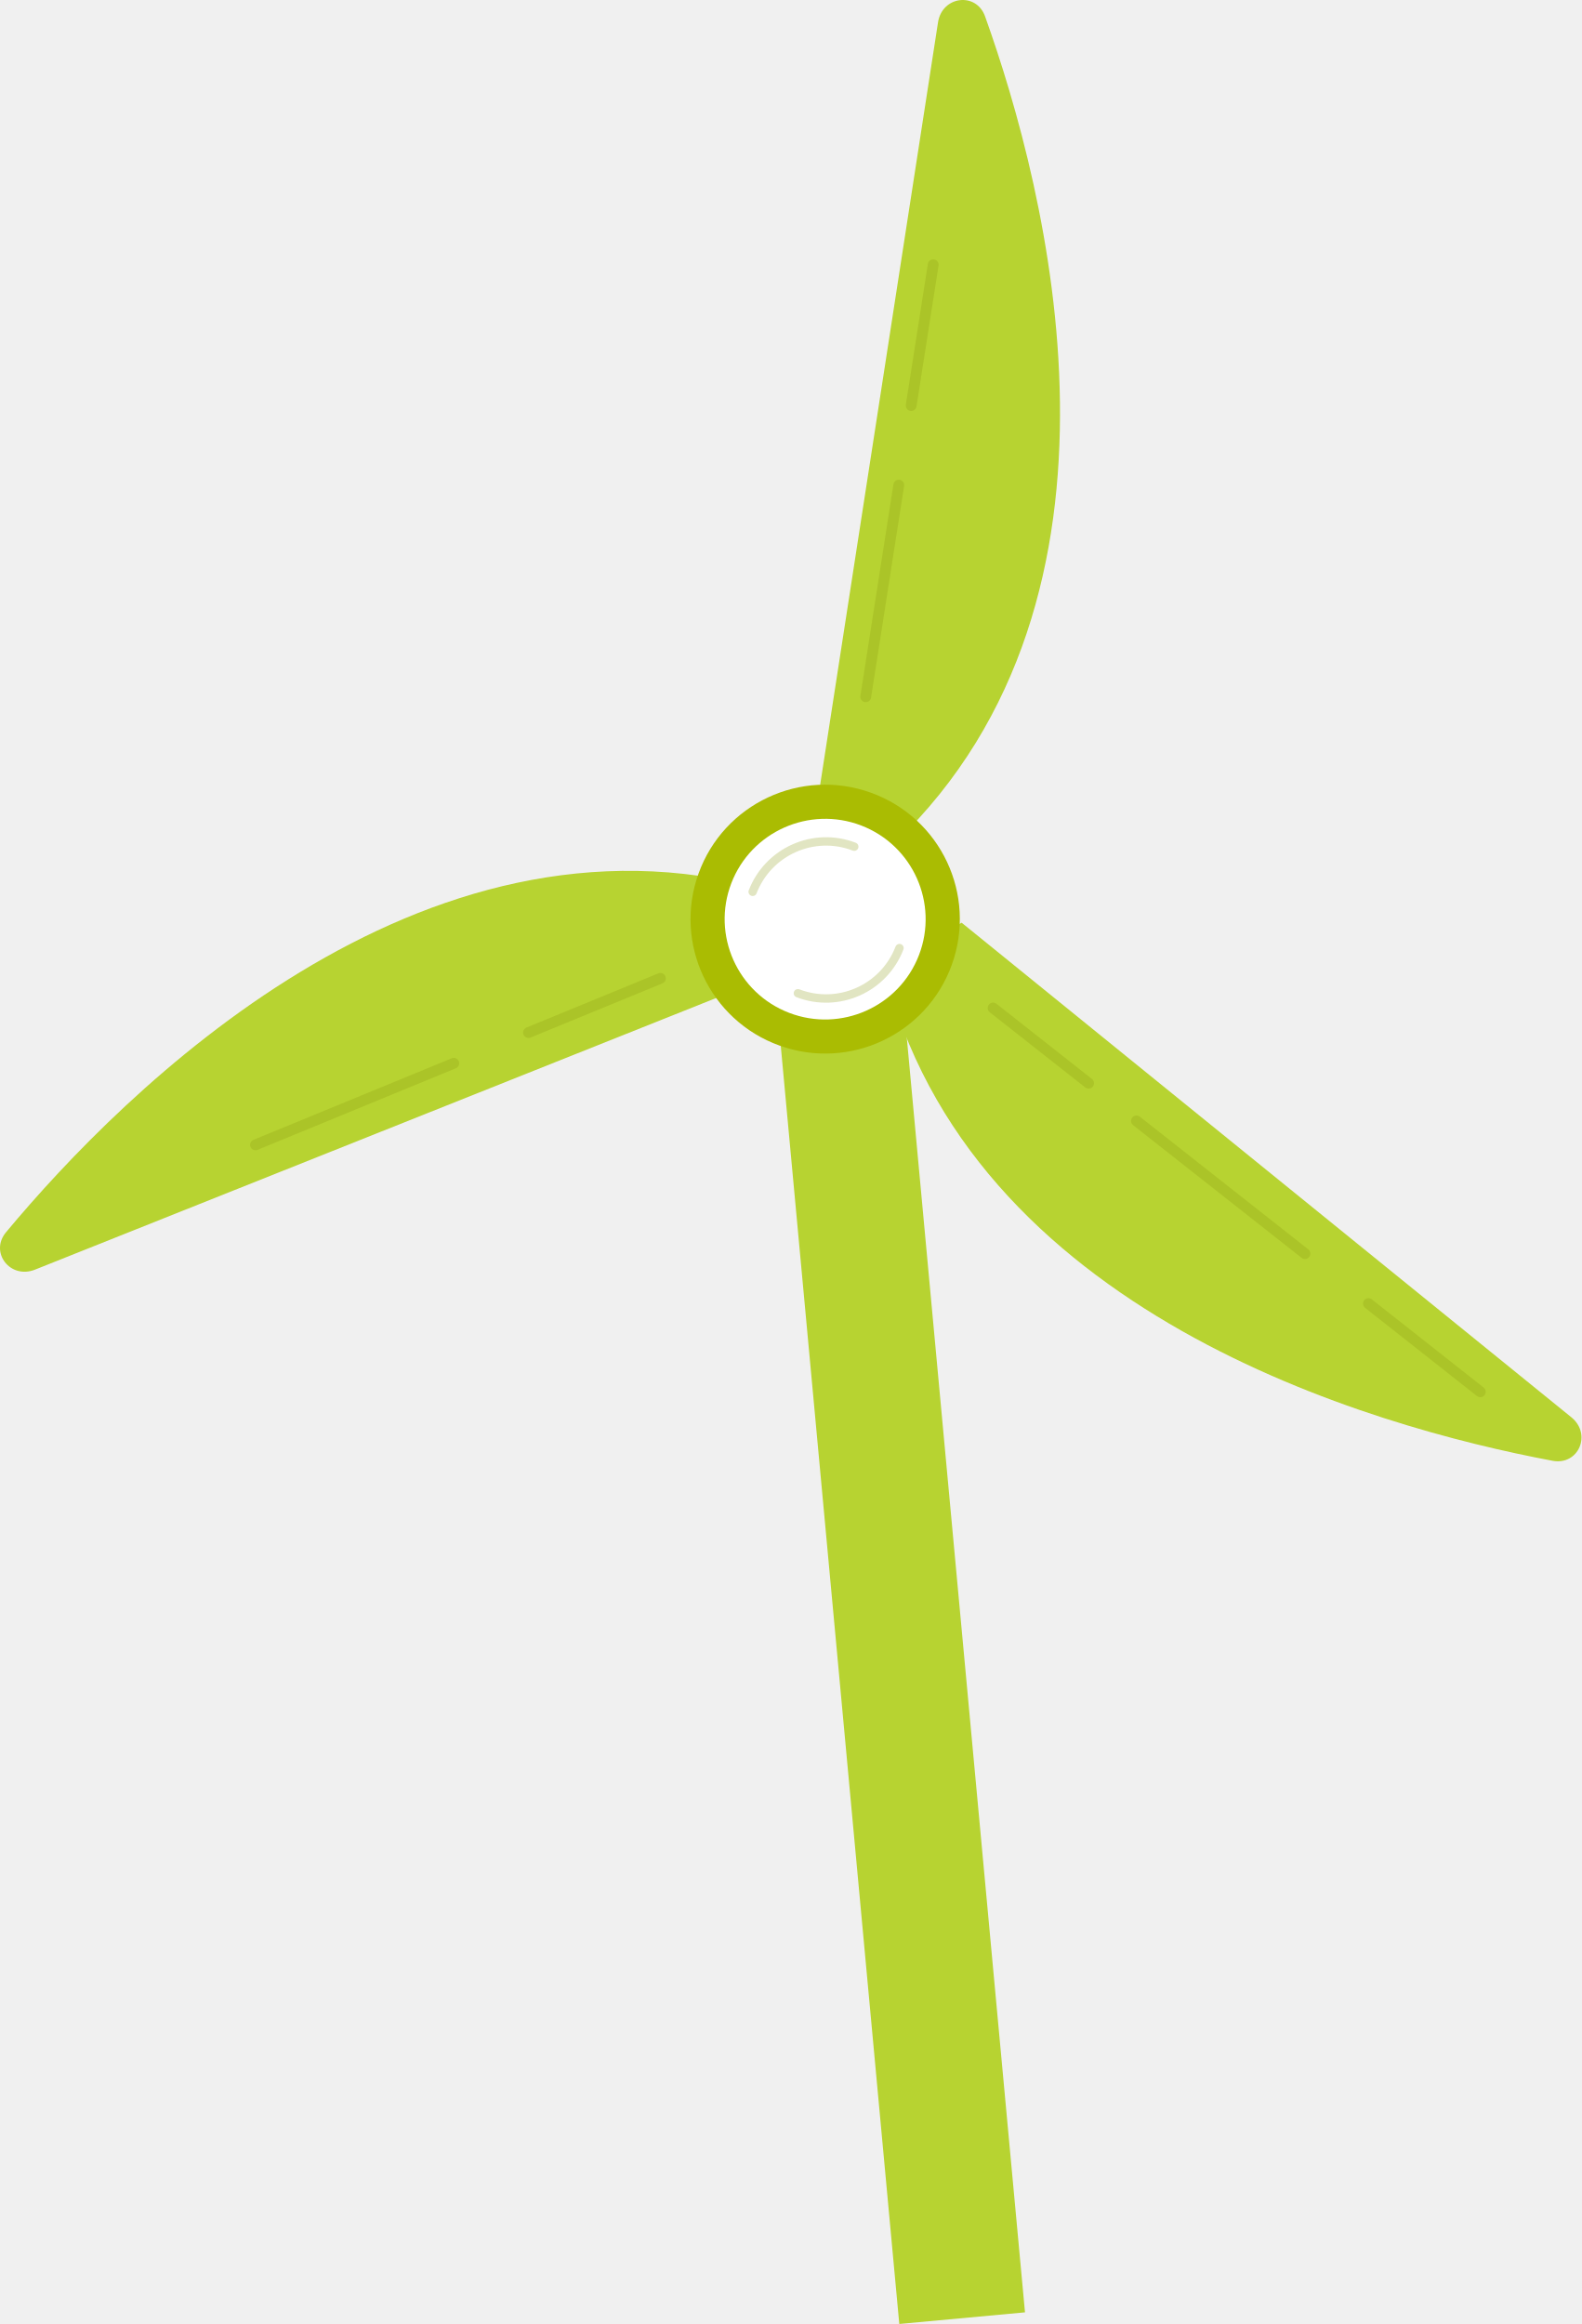
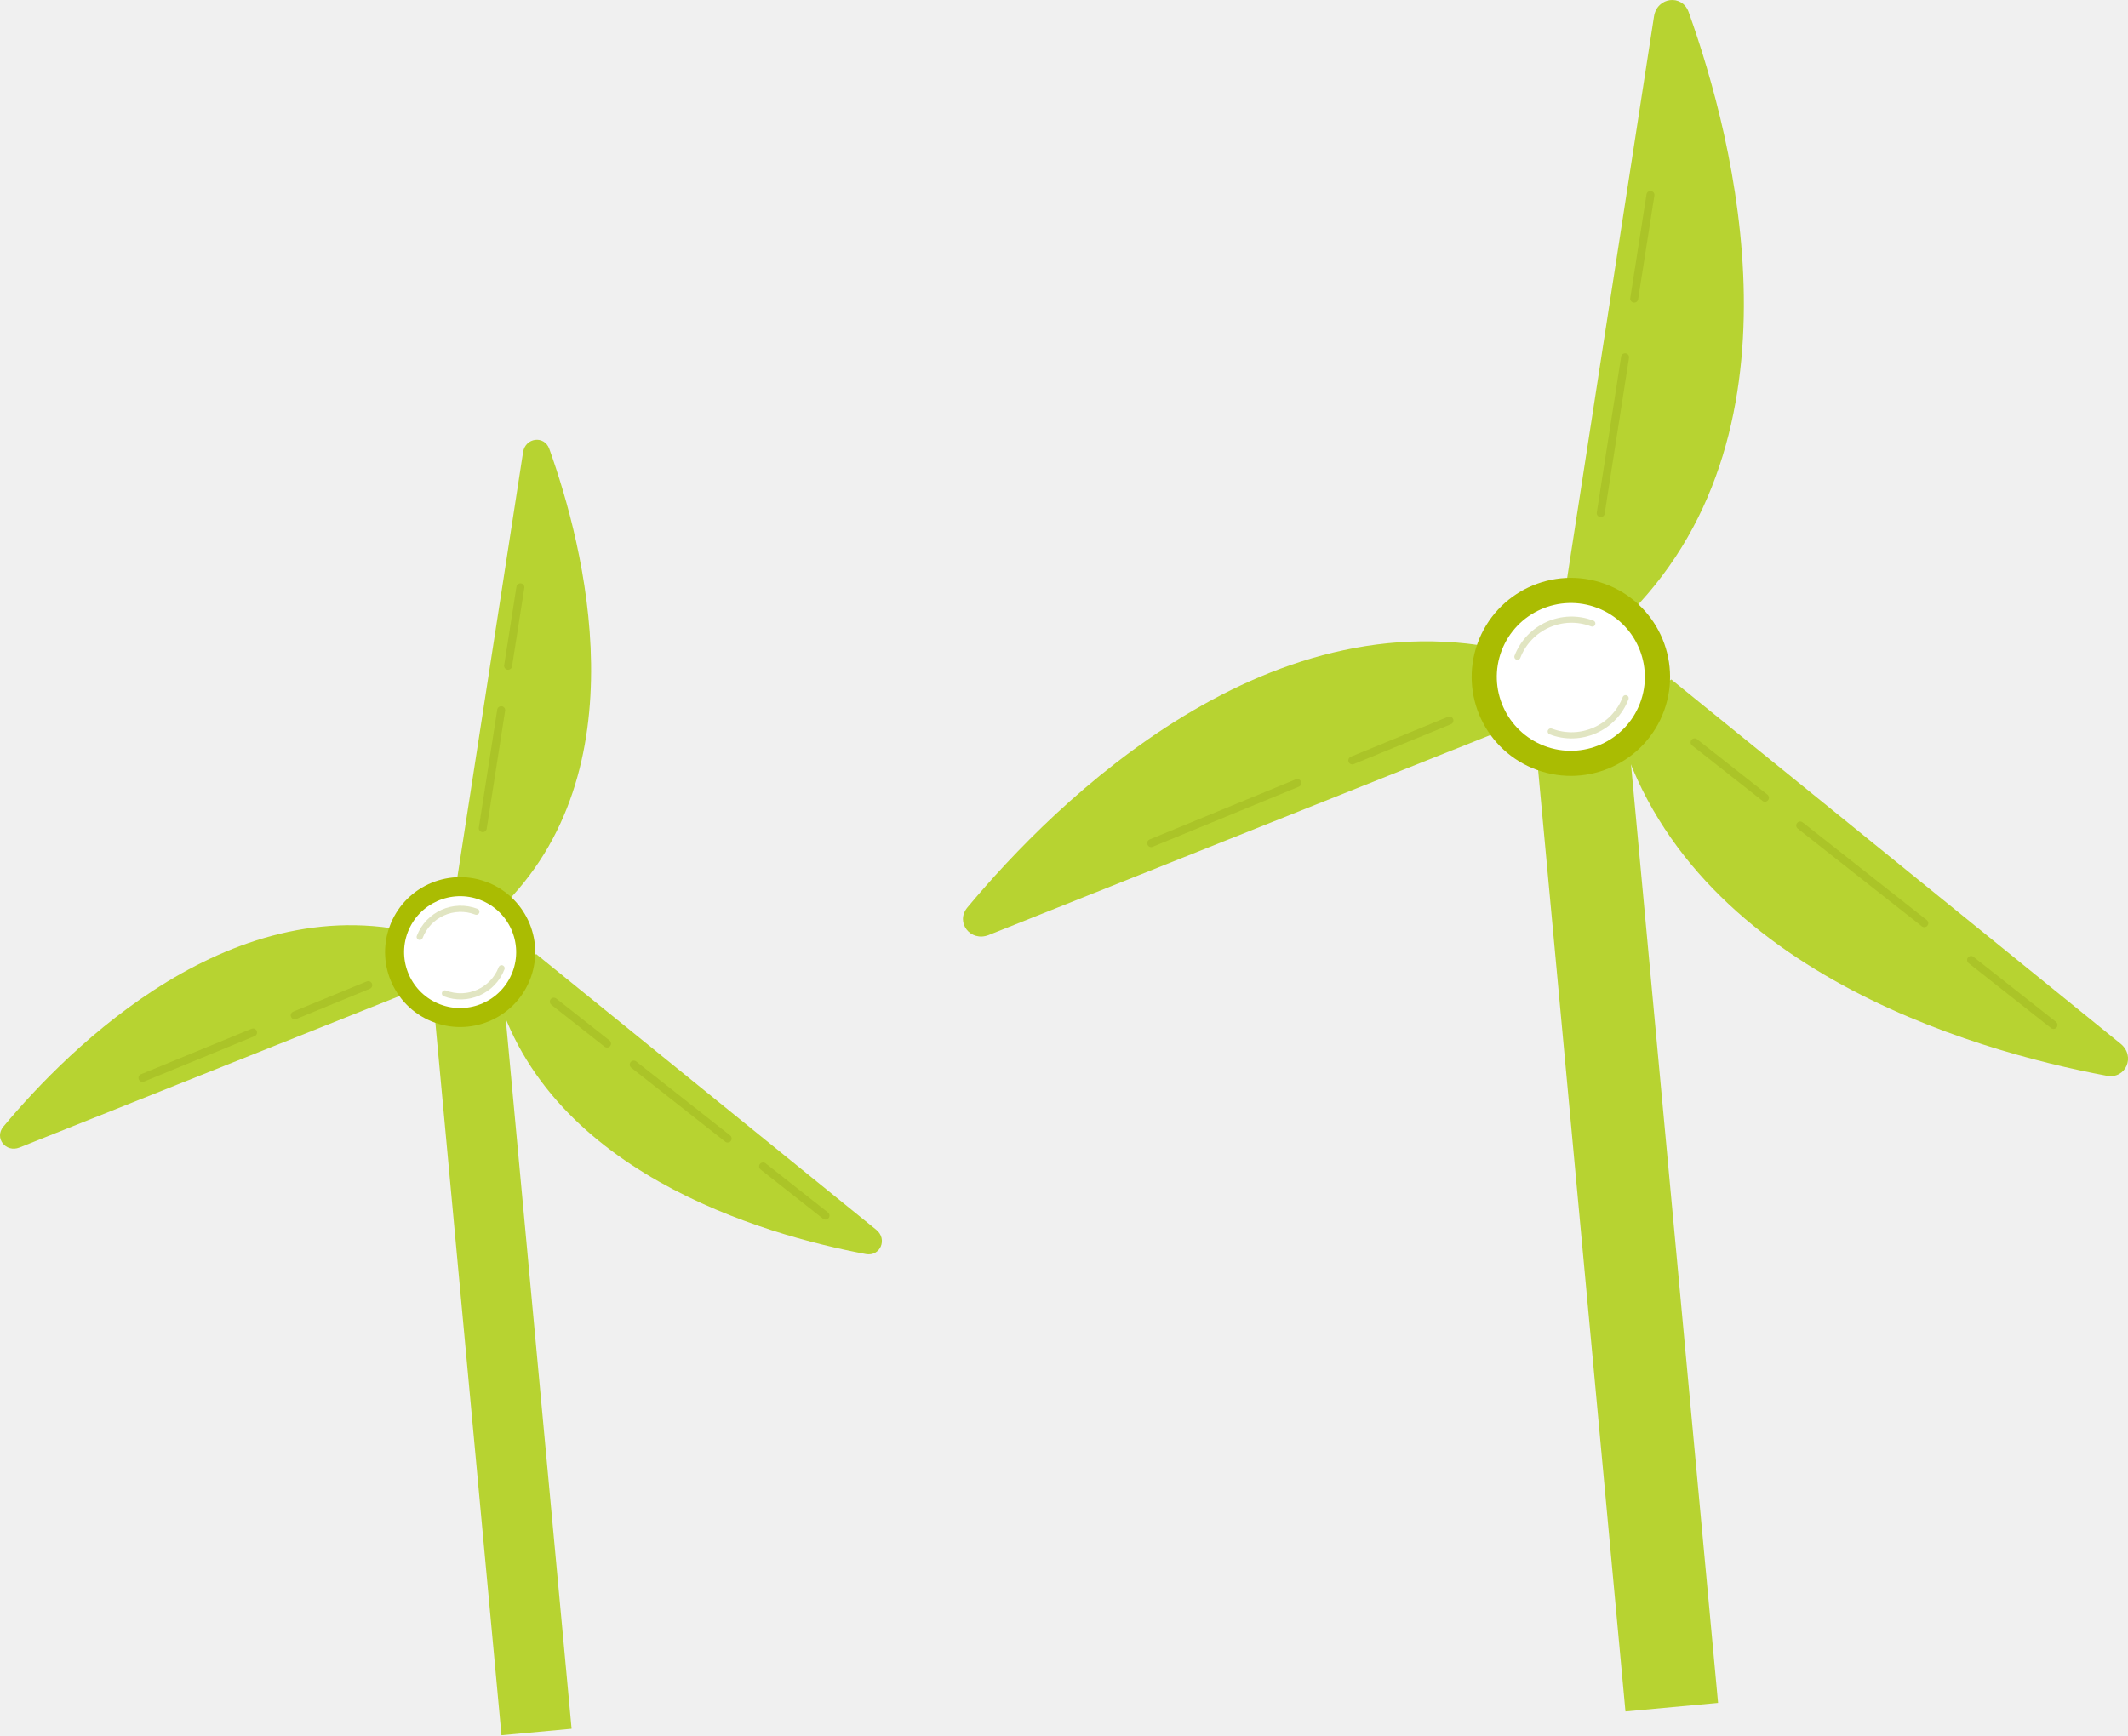
- <svg xmlns="http://www.w3.org/2000/svg" width="98" height="144" viewBox="0 0 98 144" fill="none">
-   <path d="M50.703 49.416L58.129 1.38C58.385 -0.253 60.497 -0.516 61.045 1.018C64.892 11.761 71.414 36.862 55.504 52.185L50.703 49.416Z" fill="#B7D331" />
-   <path d="M47.382 60.642L2.169 78.67C0.633 79.281 -0.668 77.598 0.377 76.348C7.688 67.579 26.024 49.21 47.332 55.103L47.382 60.642Z" fill="#B7D331" />
-   <path d="M59.587 57.169L97.374 87.816C98.662 88.859 97.822 90.812 96.215 90.514C84.985 88.405 59.985 81.361 54.765 59.917L59.587 57.176V57.169Z" fill="#B7D331" />
-   <path d="M55.514 56.978L47.724 57.698L55.728 143.998L63.518 143.278L55.514 56.978Z" fill="#B7D331" />
-   <path d="M58.983 59.779C60.547 55.452 58.303 50.678 53.969 49.117C49.635 47.554 44.853 49.796 43.289 54.122C41.724 58.449 43.969 63.223 48.303 64.785C52.637 66.347 57.418 64.106 58.983 59.779Z" fill="#AABC02" />
-   <path d="M56.948 59.179C55.718 62.382 52.112 63.986 48.904 62.758C45.696 61.529 44.089 57.929 45.319 54.727C46.55 51.525 50.156 49.92 53.364 51.148C56.571 52.377 58.178 55.977 56.948 59.179Z" fill="white" />
-   <path opacity="0.25" d="M28.122 65.882L15.832 70.938" stroke="#89960B" stroke-width="0.67" stroke-miterlimit="10" stroke-linecap="round" />
-   <path opacity="0.25" d="M40.924 60.621L32.752 63.979" stroke="#89960B" stroke-width="0.67" stroke-miterlimit="10" stroke-linecap="round" />
-   <path opacity="0.25" d="M67.46 67.118L61.543 62.459" stroke="#89960B" stroke-width="0.67" stroke-miterlimit="10" stroke-linecap="round" />
-   <path opacity="0.25" d="M80.867 77.676L70.426 69.454" stroke="#89960B" stroke-width="0.67" stroke-miterlimit="10" stroke-linecap="round" />
-   <path opacity="0.25" d="M91.734 86.239L84.8 80.772" stroke="#89960B" stroke-width="0.67" stroke-miterlimit="10" stroke-linecap="round" />
-   <path opacity="0.25" d="M55.696 30.06L53.648 43.174" stroke="#89960B" stroke-width="0.67" stroke-miterlimit="10" stroke-linecap="round" />
-   <path opacity="0.25" d="M57.83 16.405L56.465 25.125" stroke="#89960B" stroke-width="0.67" stroke-miterlimit="10" stroke-linecap="round" />
-   <path opacity="0.25" d="M46.642 55.259C47.61 52.753 50.426 51.496 52.937 52.462" stroke="#89960B" stroke-width="0.52" stroke-miterlimit="10" stroke-linecap="round" />
-   <path opacity="0.25" d="M55.739 58.746C54.772 61.253 51.955 62.509 49.445 61.544" stroke="#89960B" stroke-width="0.52" stroke-miterlimit="10" stroke-linecap="round" />
+ <svg xmlns="http://www.w3.org/2000/svg" width="179" height="146" viewBox="0 0 179 146" fill="none">
+   <path d="M131.703 49.416L139.129 1.38C139.385 -0.253 141.497 -0.516 142.045 1.018C145.892 11.761 152.414 36.862 136.504 52.185L131.703 49.416Z" fill="#B7D331" />
+   <path d="M128.382 60.642L83.169 78.67C81.633 79.281 80.332 77.598 81.377 76.348C88.689 67.579 107.024 49.21 128.332 55.103L128.382 60.642Z" fill="#B7D331" />
+   <path d="M140.587 57.169L178.374 87.816C179.662 88.859 178.822 90.812 177.215 90.514C165.985 88.405 140.985 81.361 135.765 59.917L140.587 57.176V57.169Z" fill="#B7D331" />
+   <path d="M136.515 56.978L128.724 57.698L136.728 143.998L144.518 143.278L136.515 56.978Z" fill="#B7D331" />
+   <path d="M139.983 59.779C141.547 55.452 139.303 50.678 134.969 49.117C130.635 47.554 125.853 49.796 124.289 54.122C122.724 58.449 124.969 63.223 129.303 64.785C133.637 66.347 138.418 64.106 139.983 59.779Z" fill="#AABC02" />
+   <path d="M137.948 59.179C136.718 62.382 133.112 63.986 129.904 62.758C126.696 61.529 125.089 57.929 126.319 54.727C127.55 51.525 131.156 49.92 134.363 51.148C137.571 52.377 139.178 55.977 137.948 59.179Z" fill="white" />
+   <path opacity="0.25" d="M109.122 65.882L96.832 70.938" stroke="#89960B" stroke-width="0.67" stroke-miterlimit="10" stroke-linecap="round" />
+   <path opacity="0.25" d="M121.924 60.621L113.752 63.979" stroke="#89960B" stroke-width="0.67" stroke-miterlimit="10" stroke-linecap="round" />
+   <path opacity="0.25" d="M148.46 67.118L142.543 62.459" stroke="#89960B" stroke-width="0.67" stroke-miterlimit="10" stroke-linecap="round" />
+   <path opacity="0.25" d="M161.867 77.676L151.426 69.454" stroke="#89960B" stroke-width="0.67" stroke-miterlimit="10" stroke-linecap="round" />
+   <path opacity="0.25" d="M172.734 86.239L165.8 80.772" stroke="#89960B" stroke-width="0.67" stroke-miterlimit="10" stroke-linecap="round" />
+   <path opacity="0.25" d="M136.696 30.06L134.648 43.174" stroke="#89960B" stroke-width="0.67" stroke-miterlimit="10" stroke-linecap="round" />
+   <path opacity="0.25" d="M138.83 16.405L137.464 25.125" stroke="#89960B" stroke-width="0.67" stroke-miterlimit="10" stroke-linecap="round" />
+   <path opacity="0.25" d="M127.642 55.259C128.61 52.753 131.426 51.496 133.937 52.462" stroke="#89960B" stroke-width="0.52" stroke-miterlimit="10" stroke-linecap="round" />
+   <path opacity="0.25" d="M136.739 58.746C135.772 61.253 132.955 62.509 130.445 61.544" stroke="#89960B" stroke-width="0.52" stroke-miterlimit="10" stroke-linecap="round" />
+   <path d="M38.38 74.405L44 38.045C44.194 36.809 45.793 36.61 46.207 37.771C49.12 45.903 54.057 64.902 42.014 76.501L38.38 74.405Z" fill="#B7D331" />
+   <path d="M35.865 82.902L1.642 96.549C0.479 97.011 -0.506 95.737 0.285 94.791C5.82 88.153 19.699 74.249 35.828 78.71L35.865 82.902Z" fill="#B7D331" />
+   <path d="M45.104 80.274L73.707 103.471C74.681 104.261 74.046 105.739 72.829 105.514C64.328 103.917 45.405 98.586 41.454 82.354L45.104 80.279V80.274Z" fill="#B7D331" />
+   <path d="M42.021 80.129L36.124 80.674L42.183 145.998L48.08 145.453L42.021 80.129Z" fill="#B7D331" />
+   <path d="M44.647 82.249C45.831 78.974 44.132 75.361 40.851 74.178C37.571 72.996 33.952 74.692 32.767 77.968C31.583 81.243 33.282 84.856 36.563 86.038C39.843 87.221 43.462 85.524 44.647 82.249Z" fill="#AABC02" />
+   <path d="M43.106 81.795C42.175 84.219 39.446 85.434 37.018 84.504C34.59 83.574 33.373 80.849 34.304 78.425C35.236 76.001 37.965 74.787 40.393 75.716C42.821 76.646 44.038 79.371 43.106 81.795Z" fill="white" />
+   <path opacity="0.25" d="M21.287 86.869L11.984 90.695" stroke="#89960B" stroke-width="0.67" stroke-miterlimit="10" stroke-linecap="round" />
+   <path opacity="0.25" d="M30.977 82.886L24.791 85.428" stroke="#89960B" stroke-width="0.67" stroke-miterlimit="10" stroke-linecap="round" />
+   <path opacity="0.25" d="M51.063 87.804L46.584 84.278" stroke="#89960B" stroke-width="0.67" stroke-miterlimit="10" stroke-linecap="round" />
+   <path opacity="0.25" d="M61.211 95.796L53.308 89.573" stroke="#89960B" stroke-width="0.67" stroke-miterlimit="10" stroke-linecap="round" />
+   <path opacity="0.25" d="M69.438 102.278L64.189 98.14" stroke="#89960B" stroke-width="0.67" stroke-miterlimit="10" stroke-linecap="round" />
+   <path opacity="0.25" d="M42.159 59.753L40.608 69.681" stroke="#89960B" stroke-width="0.67" stroke-miterlimit="10" stroke-linecap="round" />
+   <path opacity="0.25" d="M43.774 49.418L42.74 56.018" stroke="#89960B" stroke-width="0.67" stroke-miterlimit="10" stroke-linecap="round" />
+   <path opacity="0.25" d="M35.306 78.828C36.038 76.931 38.17 75.98 40.07 76.71" stroke="#89960B" stroke-width="0.52" stroke-miterlimit="10" stroke-linecap="round" />
+   <path opacity="0.25" d="M42.191 81.468C41.459 83.365 39.327 84.316 37.427 83.585" stroke="#89960B" stroke-width="0.52" stroke-miterlimit="10" stroke-linecap="round" />
</svg>
